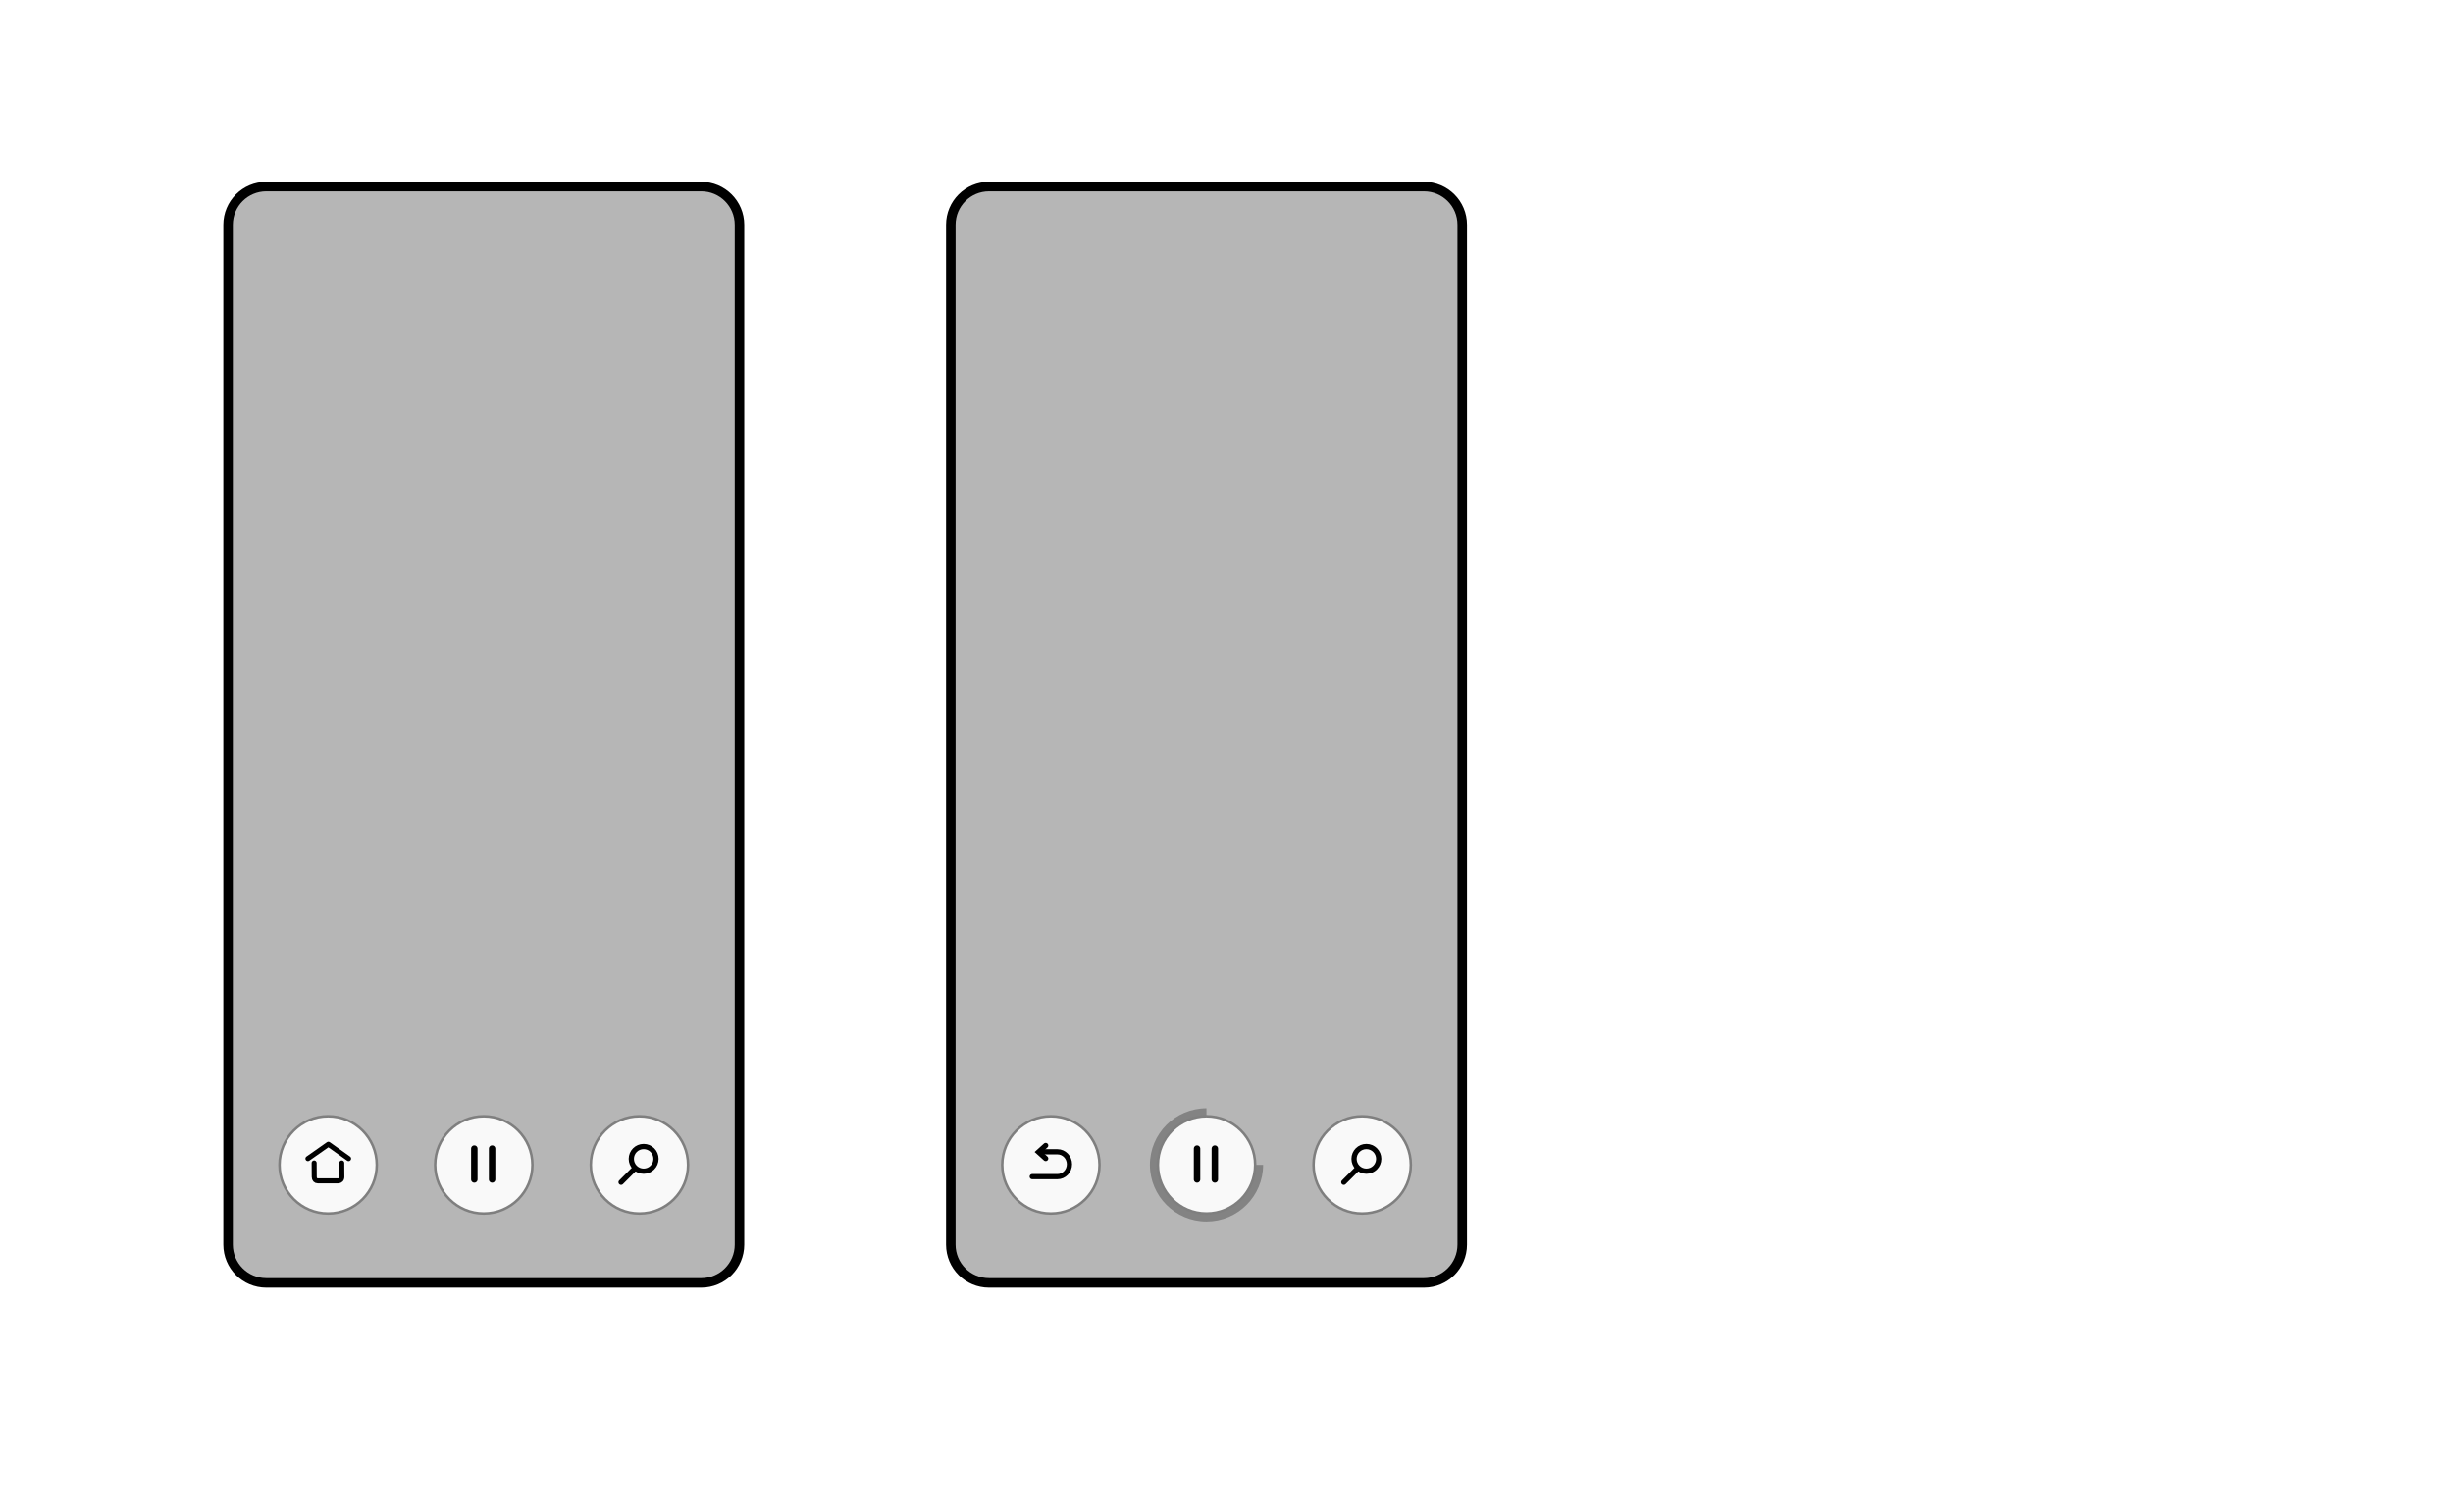
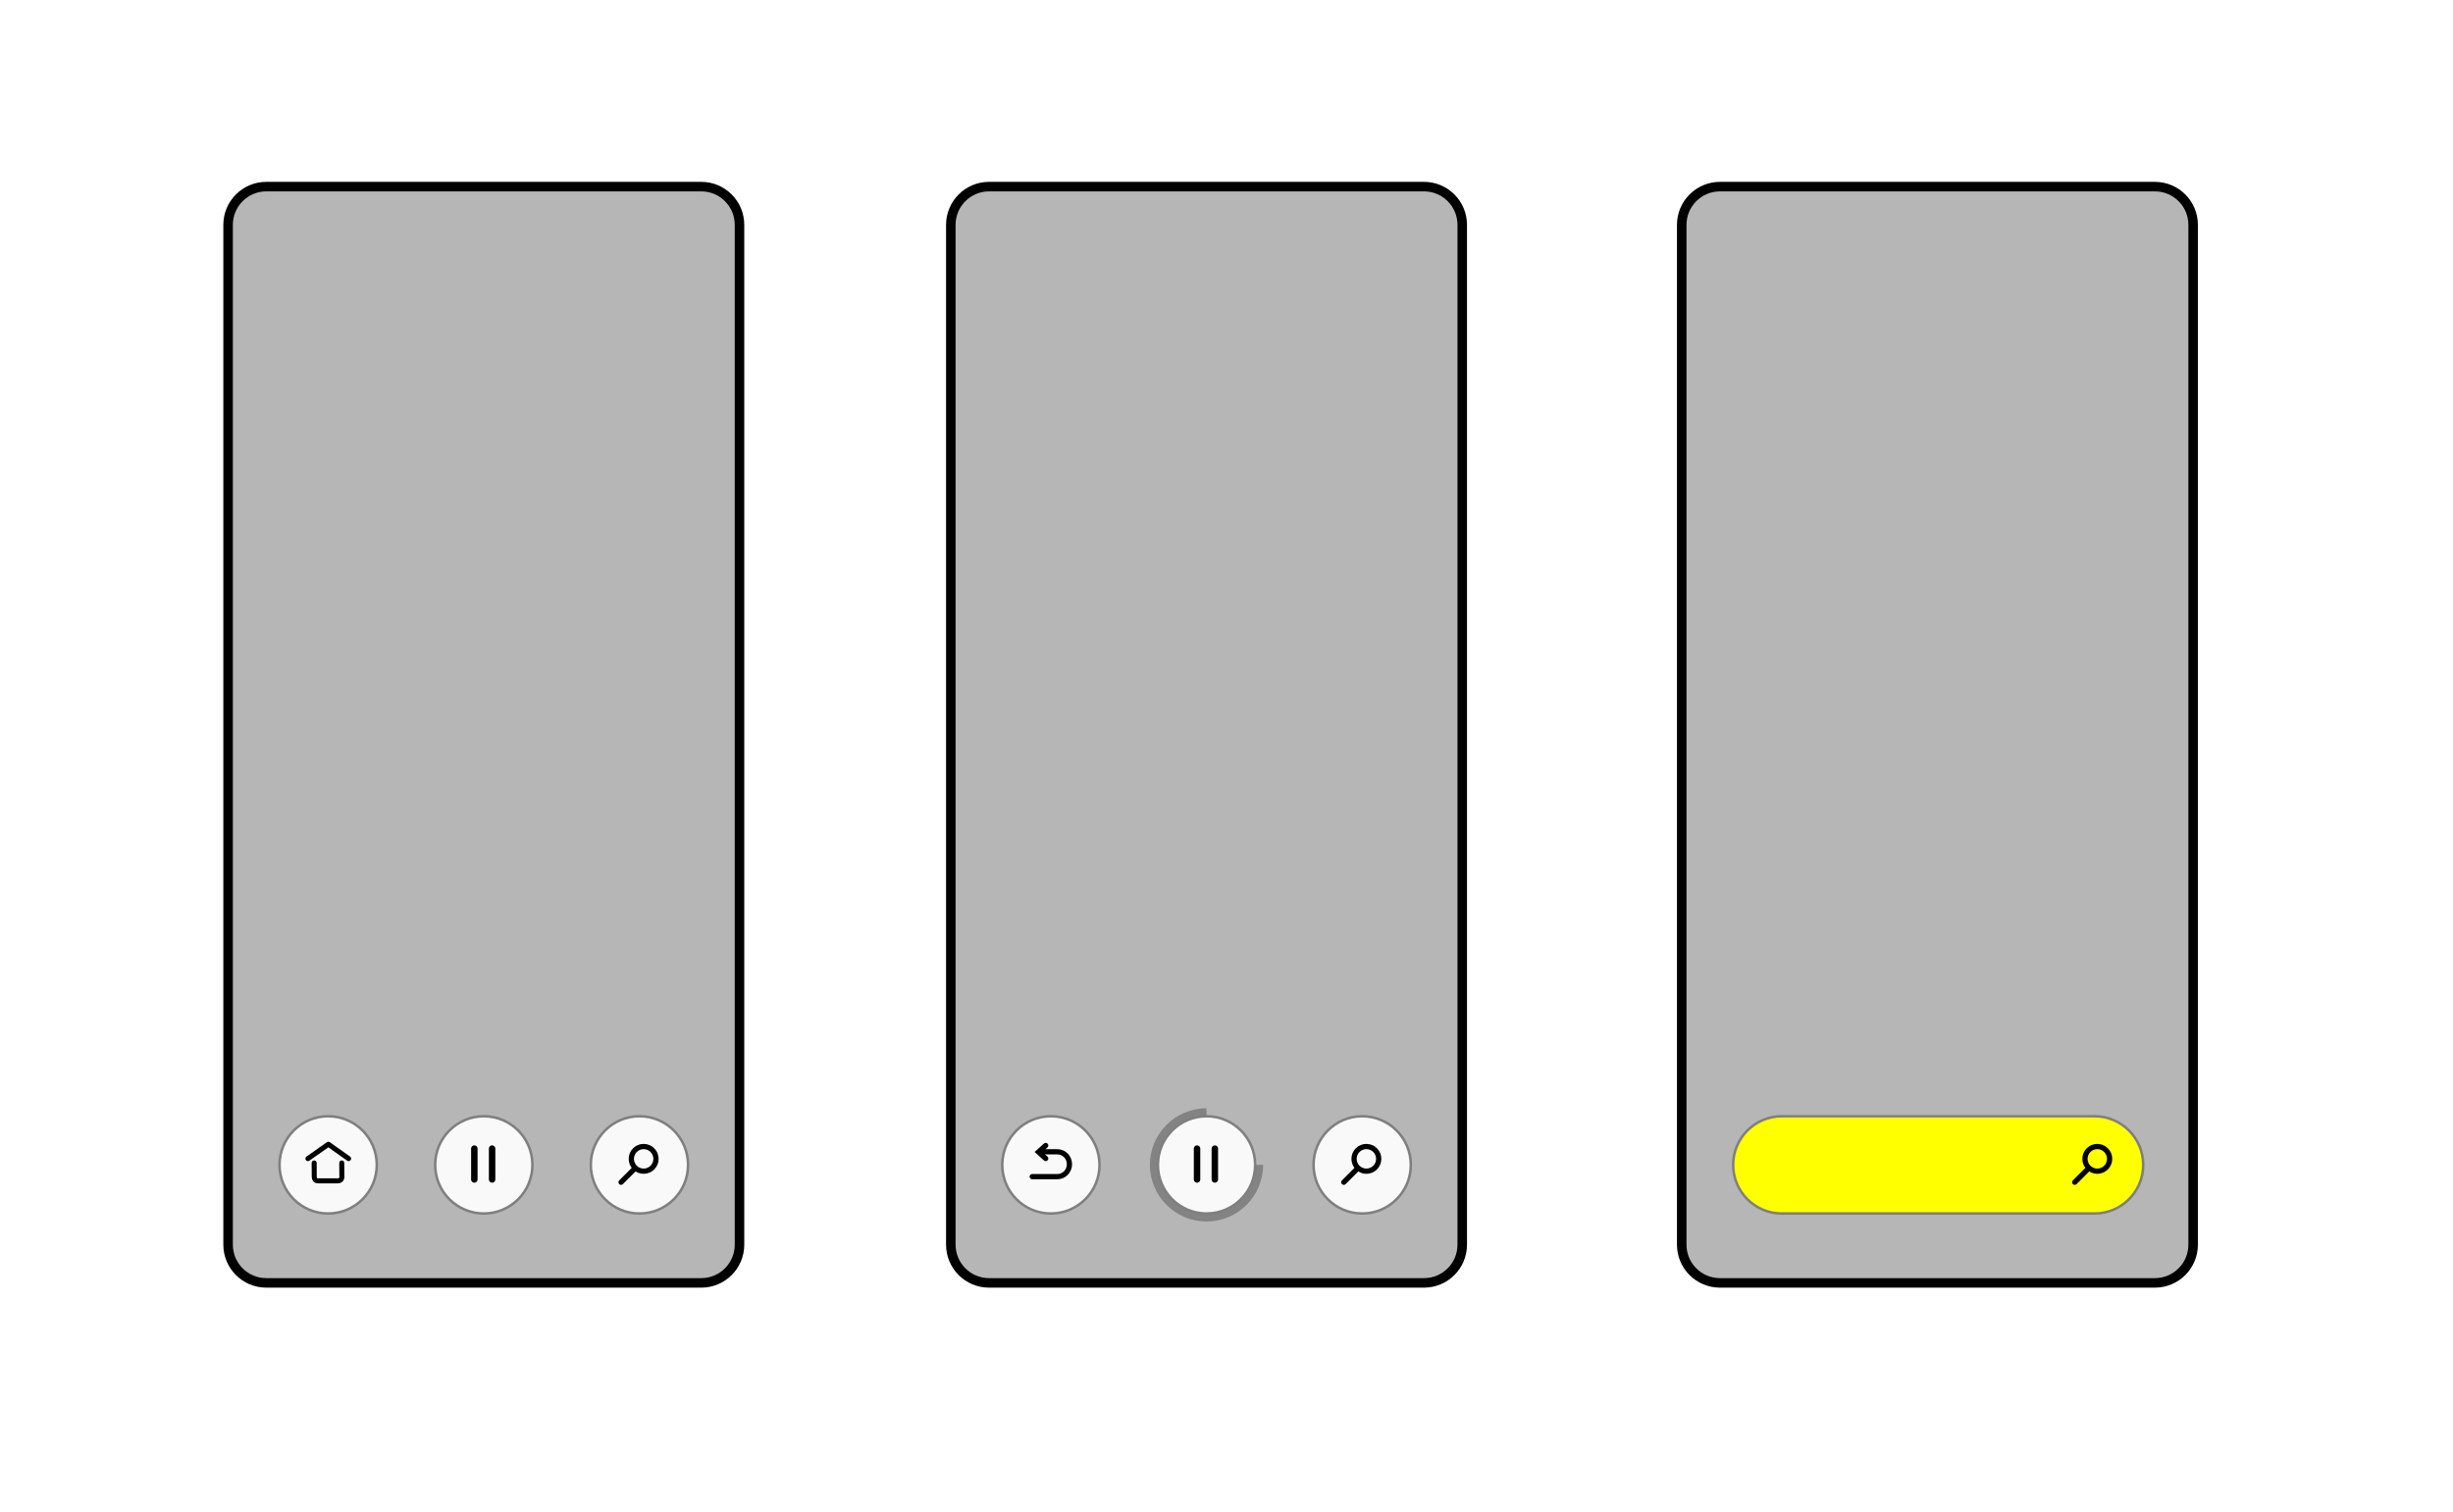
<svg xmlns="http://www.w3.org/2000/svg" width="484.93mm" height="298.892mm" viewBox="0 0 484.93 298.892" version="1.1" id="svg1">
  <defs id="defs1" />
  <g id="layer1" transform="translate(0,1.89172)">
    <rect style="fill:#b6b6b6;fill-opacity:1;stroke:#000000;stroke-width:3.765;stroke-dasharray:none;stroke-opacity:1;paint-order:stroke fill markers" id="rect23" width="99.219" height="214.842" x="188.907" y="37.834" ry="6.615" rx="6.615" transform="translate(0,-1.89172)" />
    <rect style="fill:#b6b6b6;fill-opacity:1;stroke:#000000;stroke-width:3.765;stroke-dasharray:none;stroke-opacity:1;paint-order:stroke fill markers" id="rect1" width="99.219" height="214.842" x="46.032" y="37.834" ry="6.615" rx="6.615" transform="translate(0,-1.89172)" />
    <g id="g11" transform="translate(1.325174)">
      <g id="g4">
        <circle style="fill:#f9f9f9;stroke:#7f7f7f;stroke-width:1;stroke-dasharray:none;stroke-opacity:1;paint-order:stroke fill markers" id="path1" cx="125.087" cy="228.396" r="9.364" />
        <g id="g3" style="stroke-width:1.4;stroke-dasharray:none" transform="matrix(0.862911,0,0,0.862911,17.1233,31.29695)">
          <circle style="fill:none;stroke:#000000;stroke-width:1.2;stroke-dasharray:none;stroke-opacity:1;paint-order:stroke fill markers" id="path2" cx="126.079" cy="227.032" r="2.827" />
          <path style="fill:none;stroke:#000000;stroke-width:1.2;stroke-linecap:round;stroke-linejoin:miter;stroke-dasharray:none;stroke-opacity:1" d="m 123.967,229.327 -3.061,3.061" id="path3" />
        </g>
      </g>
      <g id="g6" transform="translate(-30.77066)">
        <circle style="fill:#f9f9f9;stroke:#7f7f7f;stroke-width:1;stroke-dasharray:none;stroke-opacity:1;paint-order:stroke fill markers" id="circle4" cx="125.087" cy="228.396" r="9.364" />
        <g id="g7" style="stroke-width:1.4;stroke-dasharray:none">
          <path style="fill:none;stroke:#000000;stroke-width:1.274;stroke-linecap:round;stroke-linejoin:miter;stroke-dasharray:none;stroke-opacity:1" d="m 123.214,225.178 v 6.1" id="path6" />
          <path style="fill:none;stroke:#000000;stroke-width:1.274;stroke-linecap:round;stroke-linejoin:miter;stroke-dasharray:none;stroke-opacity:1" d="m 126.73,225.178 v 6.1" id="path7" />
        </g>
      </g>
      <g id="g10" transform="translate(-61.54132)">
        <circle style="fill:#f9f9f9;stroke:#7f7f7f;stroke-width:1;stroke-dasharray:none;stroke-opacity:1;paint-order:stroke fill markers" id="circle7" cx="125.087" cy="228.396" r="9.364" />
        <g id="g32">
          <path id="rect31" style="fill:none;stroke:#000000;stroke-width:0.991;stroke-linecap:round;paint-order:stroke fill markers" d="m 127.779,228.013 0.02,2.761 c 0.003,0.49 -0.333,0.776 -0.722,0.776 h -4.053 c -0.389,0 -0.68,-0.286 -0.683,-0.776 l -0.02,-2.761" />
          <path style="fill:none;stroke:#000000;stroke-width:0.991;stroke-linecap:round;stroke-linejoin:round;stroke-dasharray:none;stroke-opacity:1" d="m 121.09,227.155 4.043,-2.837 3.995,2.837" id="path32" />
        </g>
      </g>
    </g>
    <g id="g31" transform="translate(144.2002)">
      <g id="g25">
        <circle style="fill:#f9f9f9;stroke:#7f7f7f;stroke-width:1;stroke-dasharray:none;stroke-opacity:1;paint-order:stroke fill markers" id="circle23" cx="125.087" cy="228.396" r="9.364" />
        <g id="g24" style="stroke-width:1.4;stroke-dasharray:none" transform="matrix(0.862911,0,0,0.862911,17.1233,31.29695)">
          <circle style="fill:none;stroke:#000000;stroke-width:1.2;stroke-dasharray:none;stroke-opacity:1;paint-order:stroke fill markers" id="circle24" cx="126.079" cy="227.032" r="2.827" />
          <path style="fill:none;stroke:#000000;stroke-width:1.2;stroke-linecap:round;stroke-linejoin:miter;stroke-dasharray:none;stroke-opacity:1" d="m 123.967,229.327 -3.061,3.061" id="path24" />
        </g>
      </g>
      <g id="g35" transform="translate(-30.77066)" style="display:inline">
        <path style="fill:#838383;fill-opacity:1;stroke:none;stroke-width:1.195;stroke-dasharray:none;stroke-opacity:1;paint-order:stroke fill markers" id="circle32" d="m 136.277,228.396 a 11.191,11.191 0 0 1 -11.187,11.191 11.191,11.191 0 0 1 -11.195,-11.183 11.191,11.191 0 0 1 11.179,-11.199 l 0.012,11.191 z" />
      </g>
      <g id="g27" transform="translate(-30.77066)" style="display:inline">
        <circle style="fill:#f9f9f9;stroke:#7f7f7f;stroke-width:1;stroke-dasharray:none;stroke-opacity:1;paint-order:stroke fill markers" id="circle25" cx="125.087" cy="228.396" r="9.364" />
        <g id="g26" style="display:inline;stroke-width:1.4;stroke-dasharray:none">
          <path style="fill:none;stroke:#000000;stroke-width:1.274;stroke-linecap:round;stroke-linejoin:miter;stroke-dasharray:none;stroke-opacity:1" d="m 123.214,225.178 v 6.1" id="path25" />
          <path style="fill:none;stroke:#000000;stroke-width:1.274;stroke-linecap:round;stroke-linejoin:miter;stroke-dasharray:none;stroke-opacity:1" d="m 126.73,225.178 v 6.1" id="path26" />
        </g>
      </g>
      <g id="g30" transform="translate(-61.54132)">
        <circle style="fill:#f9f9f9;stroke:#7f7f7f;stroke-width:1;stroke-dasharray:none;stroke-opacity:1;paint-order:stroke fill markers" id="circle27" cx="125.087" cy="228.396" r="9.364" />
        <g id="g29" style="display:inline;opacity:1" transform="translate(0.6130886,-1.950737)">
          <g id="g28" transform="matrix(0.8986506,0,0,0.8986506,12.6147,23.05662)">
            <path style="baseline-shift:baseline;display:inline;overflow:visible;fill:none;stroke:#000000;stroke-width:1.147;stroke-linecap:round;stroke-dasharray:none;stroke-opacity:1;paint-order:stroke fill markers;enable-background:accumulate;stop-color:#000000;stop-opacity:1" d="m 122.214,227.789 h 3.704 c 1.464,0 2.643,1.219 2.643,2.733 0,1.514 -1.179,2.733 -2.643,2.733 h -5.543" id="path27" />
            <path style="fill:none;stroke:#000000;stroke-width:1.147;stroke-linecap:round;stroke-linejoin:miter;stroke-dasharray:none;stroke-opacity:1" d="m 123.335,226.404 -1.582,1.428 1.582,1.428" id="path28" />
          </g>
        </g>
      </g>
    </g>
+     <rect style="fill:#b6b6b6;fill-opacity:1;stroke:#000000;stroke-width:3.765;stroke-dasharray:none;stroke-opacity:1;paint-order:stroke fill markers" id="rect2" width="99.219" height="214.842" x="333.398" y="35.943" ry="6.615" rx="6.615" />
+     <g id="g15" transform="translate(288.6911)">
+       <g id="g14" transform="translate(-61.54131)">
+         <path id="circle12" style="fill:#ffff00;stroke:#7f7f7f;paint-order:stroke fill markers" d="m 125.087,237.76 c -5.171,0 -9.364,-4.192 -9.364,-9.364 0,-5.171 4.192,-9.364 9.364,-9.364 l 61.837,0 c 5.171,0 9.364,4.192 9.364,9.364 0,5.171 -4.192,9.364 -9.364,9.364 z" />
+       </g>
+       <g id="g8">
+         <g id="g5" style="stroke-width:1.4;stroke-dasharray:none" transform="matrix(0.862911,0,0,0.862911,17.1233,31.29695)">
+           <circle style="fill:none;stroke:#000000;stroke-width:1.2;stroke-dasharray:none;stroke-opacity:1;paint-order:stroke fill markers" id="circle3" cx="126.079" cy="227.032" r="2.827" />
+           <path style="fill:none;stroke:#000000;stroke-width:1.2;stroke-linecap:round;stroke-linejoin:miter;stroke-dasharray:none;stroke-opacity:1" d="m 123.967,229.327 -3.061,3.061" id="path4" />
+         </g>
+       </g>
+     </g>
  </g>
</svg>
